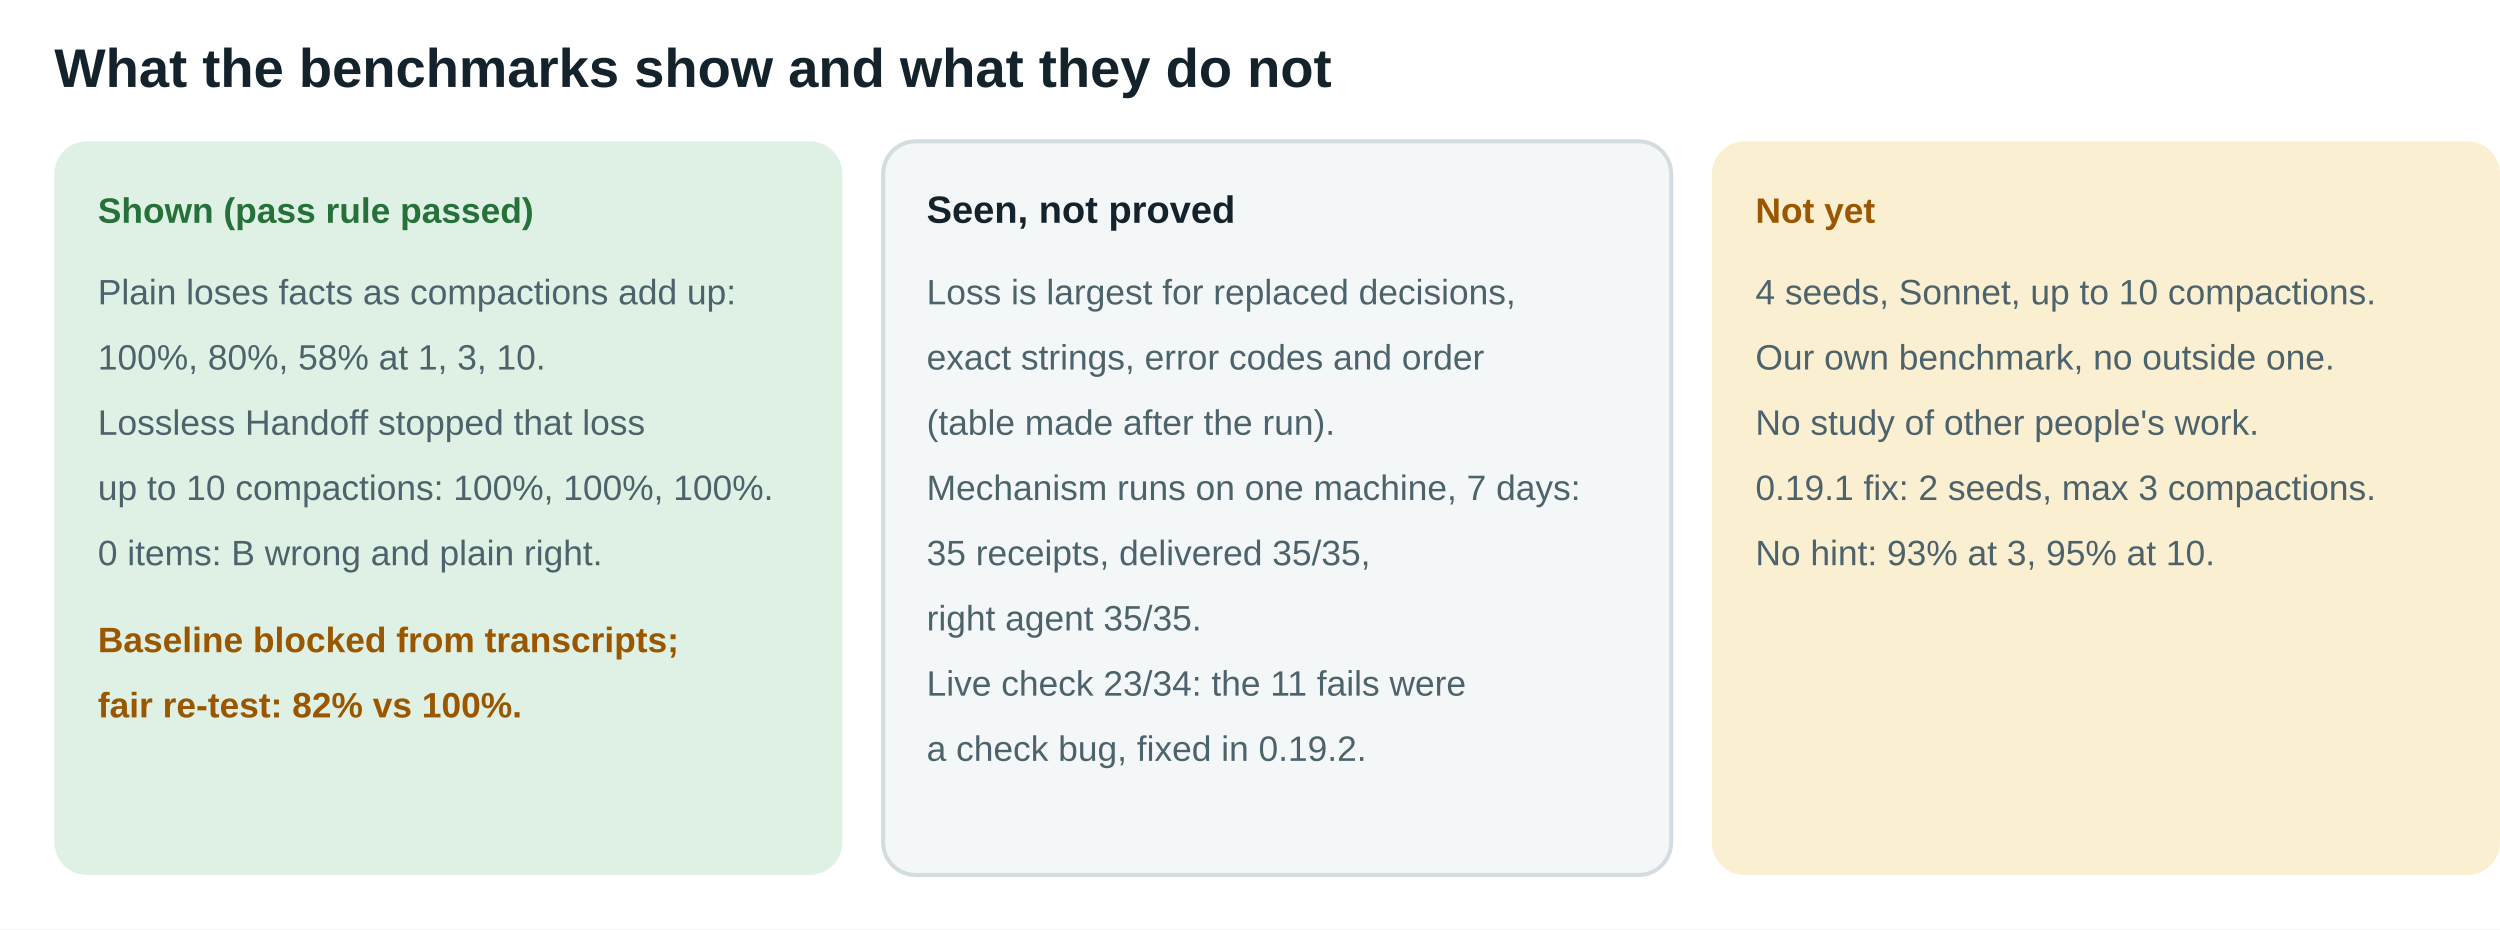
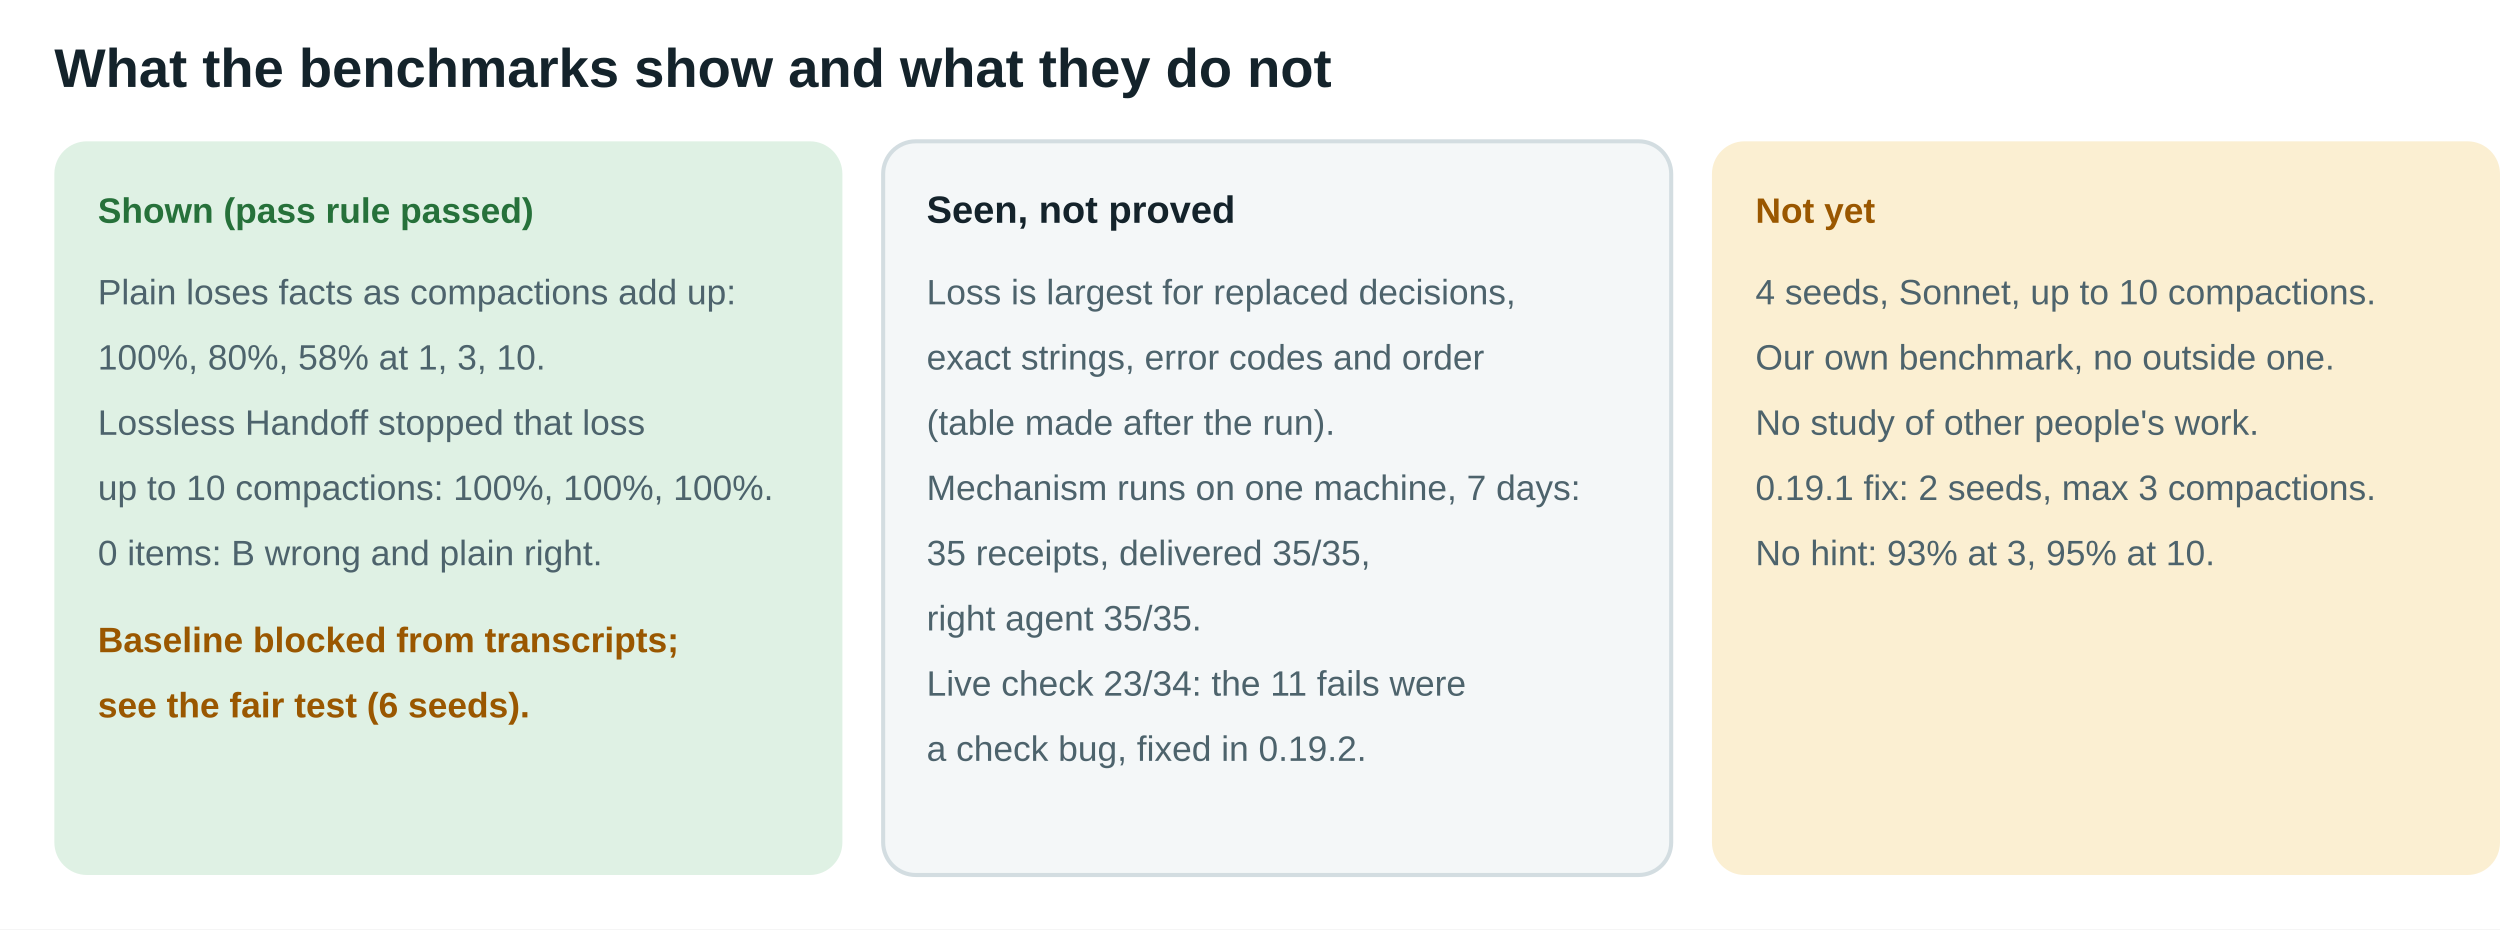
<svg xmlns="http://www.w3.org/2000/svg" viewBox="0 0 920 342" width="920" height="342" role="img" aria-labelledby="t d">
  <style>
text{font-family:system-ui,-apple-system,"Segoe UI",Arial,sans-serif;font-size:13px;font-weight:600}.bg{fill:#ffffff}.panel{fill:#f4f7f8;stroke:#d3dde1;stroke-width:1.5}
.t{fill:#14232b;font:600 14px system-ui,-apple-system,"Segoe UI",Arial,sans-serif}
.h{fill:#14232b;font:700 20px system-ui,-apple-system,"Segoe UI",Arial,sans-serif}
.m{fill:#4d636c;font:13px system-ui,-apple-system,"Segoe UI",Arial,sans-serif}
.num{fill:#14232b;font:700 13px system-ui,-apple-system,"Segoe UI",Arial,sans-serif}
.a{fill:#c0392b}.as{fill:#fbe6e2}.b{fill:#0b7a75}.bs{fill:#d8f0ee}
.ok{fill:#26713a}.oks{fill:#dff1e4}.w{fill:#9a5700}.ws{fill:#fbefd2}
.sa{stroke:#c0392b}.sb{stroke:#0b7a75}.grid{stroke:#d3dde1;stroke-width:1;fill:none}
.ln{stroke:#4d636c;stroke-width:2;fill:none}.lw{fill:#ffffff}
.wa{fill:#ffffff;font:700 13px system-ui,Arial,sans-serif}
@media (prefers-color-scheme: dark){
.bg{fill:#0e1a1f}.panel{fill:#162830;stroke:#2b4149}
.t,.h,.num{fill:#e5eef1}.m{fill:#9db2ba}
.a{fill:#ff8c78}.as{fill:#3b2420}.b{fill:#41cbc3}.bs{fill:#103230}
.ok{fill:#72d28c}.oks{fill:#173321}.w{fill:#f2b955}.ws{fill:#3a2d12}
.sa{stroke:#ff8c78}.sb{stroke:#41cbc3}.grid{stroke:#2b4149}.ln{stroke:#9db2ba}.lw{fill:#0e1a1f}
.wa{fill:#0e1a1f}}
</style>
  <rect class="bg" x="0" y="0" width="920" height="342" />
  <text class="h" x="20" y="32" text-anchor="start">What the benchmarks show and what they do not</text>
  <rect class="oks" x="20" y="52" width="290" height="270" rx="12" />
  <text class="ok" x="36" y="82" text-anchor="start">Shown (pass rule passed)</text>
  <text class="m" x="36" y="112" text-anchor="start">Plain loses facts as compactions add up:</text>
  <text class="m" x="36" y="136" text-anchor="start">100%, 80%, 58% at 1, 3, 10.</text>
  <text class="m" x="36" y="160" text-anchor="start">Lossless Handoff stopped that loss</text>
  <text class="m" x="36" y="184" text-anchor="start">up to 10 compactions: 100%, 100%, 100%.</text>
  <text class="m" x="36" y="208" text-anchor="start">0 items: B wrong and plain right.</text>
  <text class="w" x="36" y="240" text-anchor="start">Baseline blocked from transcripts;</text>
-   <text class="w" x="36" y="264" text-anchor="start">fair re-test: 82% vs 100%.</text>
+   <text class="w" x="36" y="264" text-anchor="start">see the fair test (6 seeds).</text>
  <rect class="panel" x="325" y="52" width="290" height="270" rx="12" />
  <text class="t" x="341" y="82" text-anchor="start">Seen, not proved</text>
  <text class="m" x="341" y="112" text-anchor="start">Loss is largest for replaced decisions,</text>
  <text class="m" x="341" y="136" text-anchor="start">exact strings, error codes and order</text>
  <text class="m" x="341" y="160" text-anchor="start">(table made after the run).</text>
  <text class="m" x="341" y="184" text-anchor="start">Mechanism runs on one machine, 7 days:</text>
  <text class="m" x="341" y="208" text-anchor="start">35 receipts, delivered 35/35,</text>
  <text class="m" x="341" y="232" text-anchor="start">right agent 35/35.</text>
  <text class="m" x="341" y="256" text-anchor="start">Live check 23/34: the 11 fails were</text>
  <text class="m" x="341" y="280" text-anchor="start">a check bug, fixed in 0.19.2.</text>
  <rect class="ws" x="630" y="52" width="290" height="270" rx="12" />
  <text class="w" x="646" y="82" text-anchor="start">Not yet</text>
  <text class="m" x="646" y="112" text-anchor="start">4 seeds, Sonnet, up to 10 compactions.</text>
  <text class="m" x="646" y="136" text-anchor="start">Our own benchmark, no outside one.</text>
  <text class="m" x="646" y="160" text-anchor="start">No study of other people's work.</text>
  <text class="m" x="646" y="184" text-anchor="start">0.19.1 fix: 2 seeds, max 3 compactions.</text>
  <text class="m" x="646" y="208" text-anchor="start">No hint: 93% at 3, 95% at 10.</text>
</svg>
